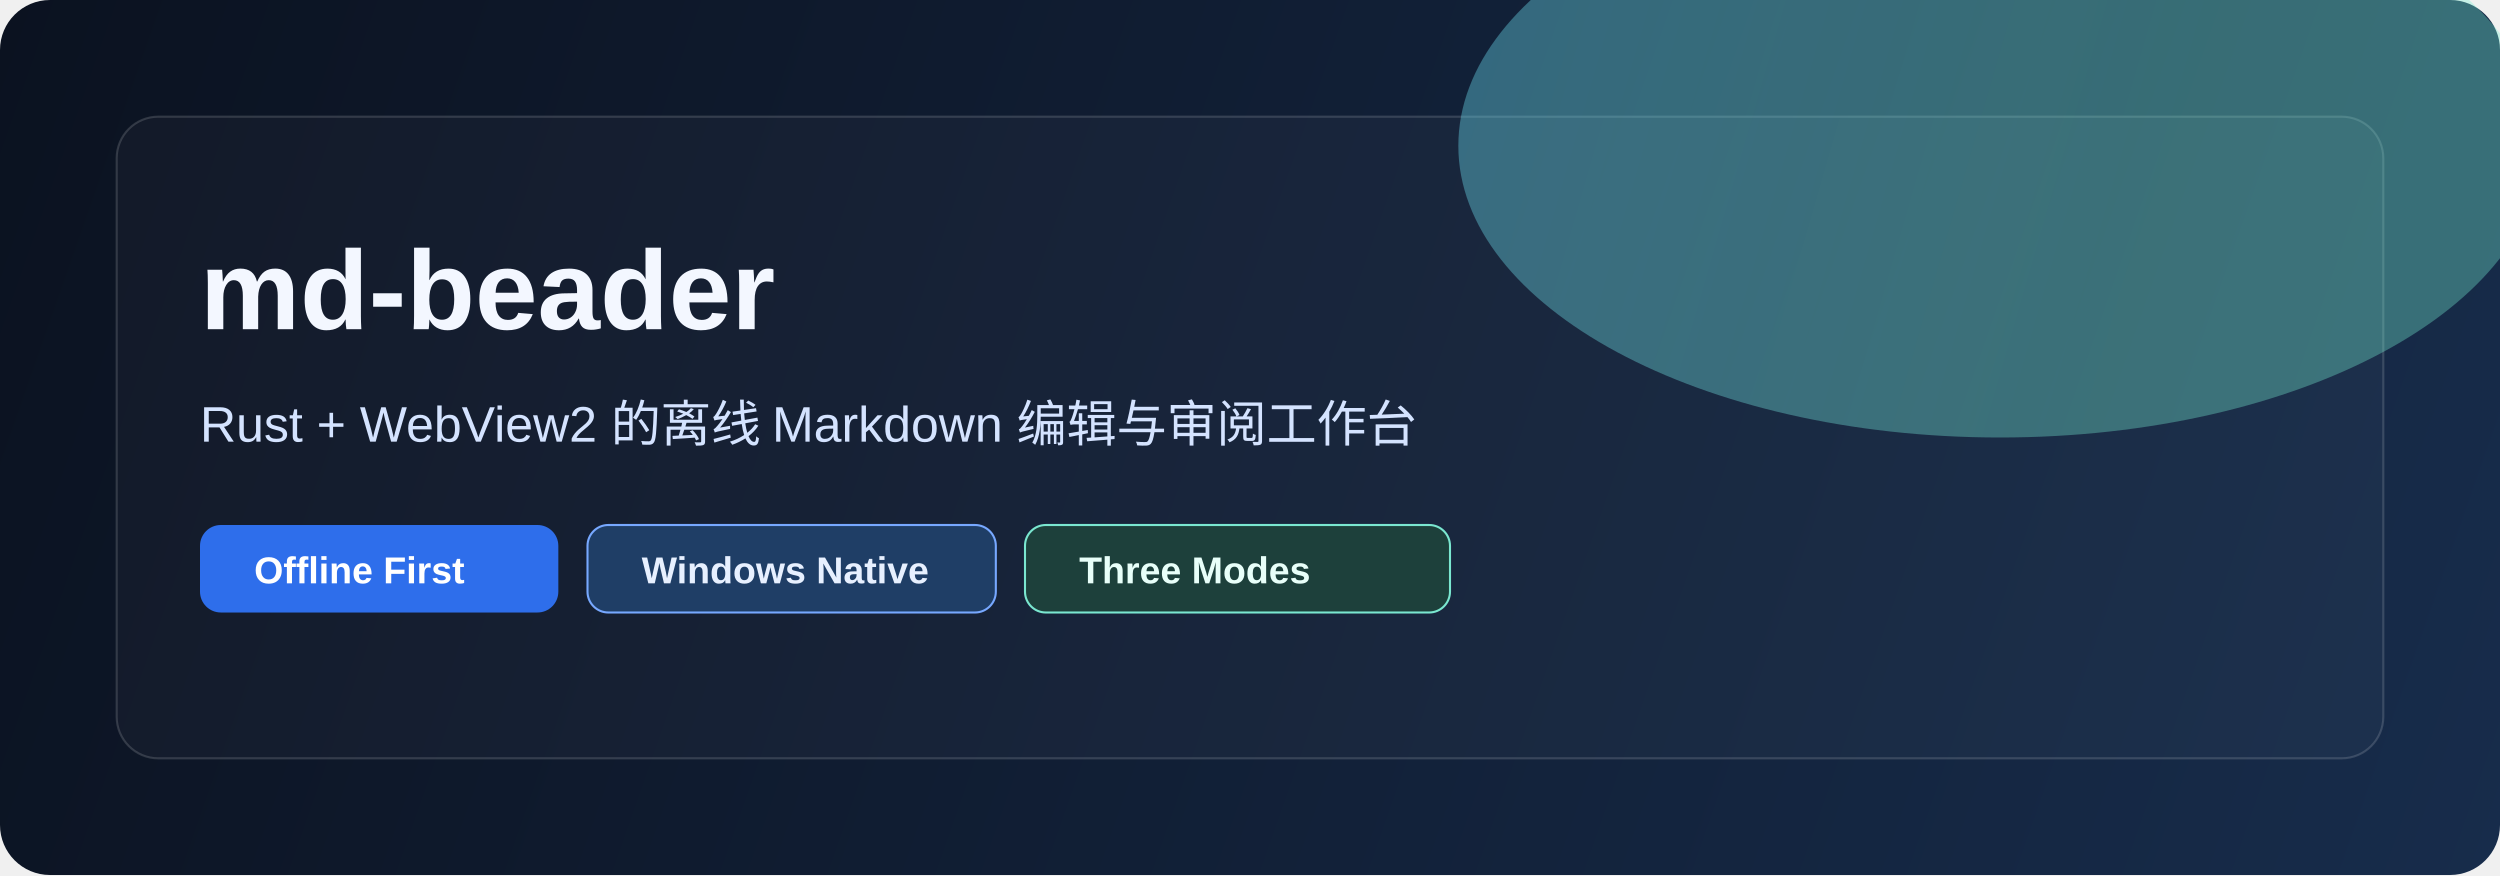
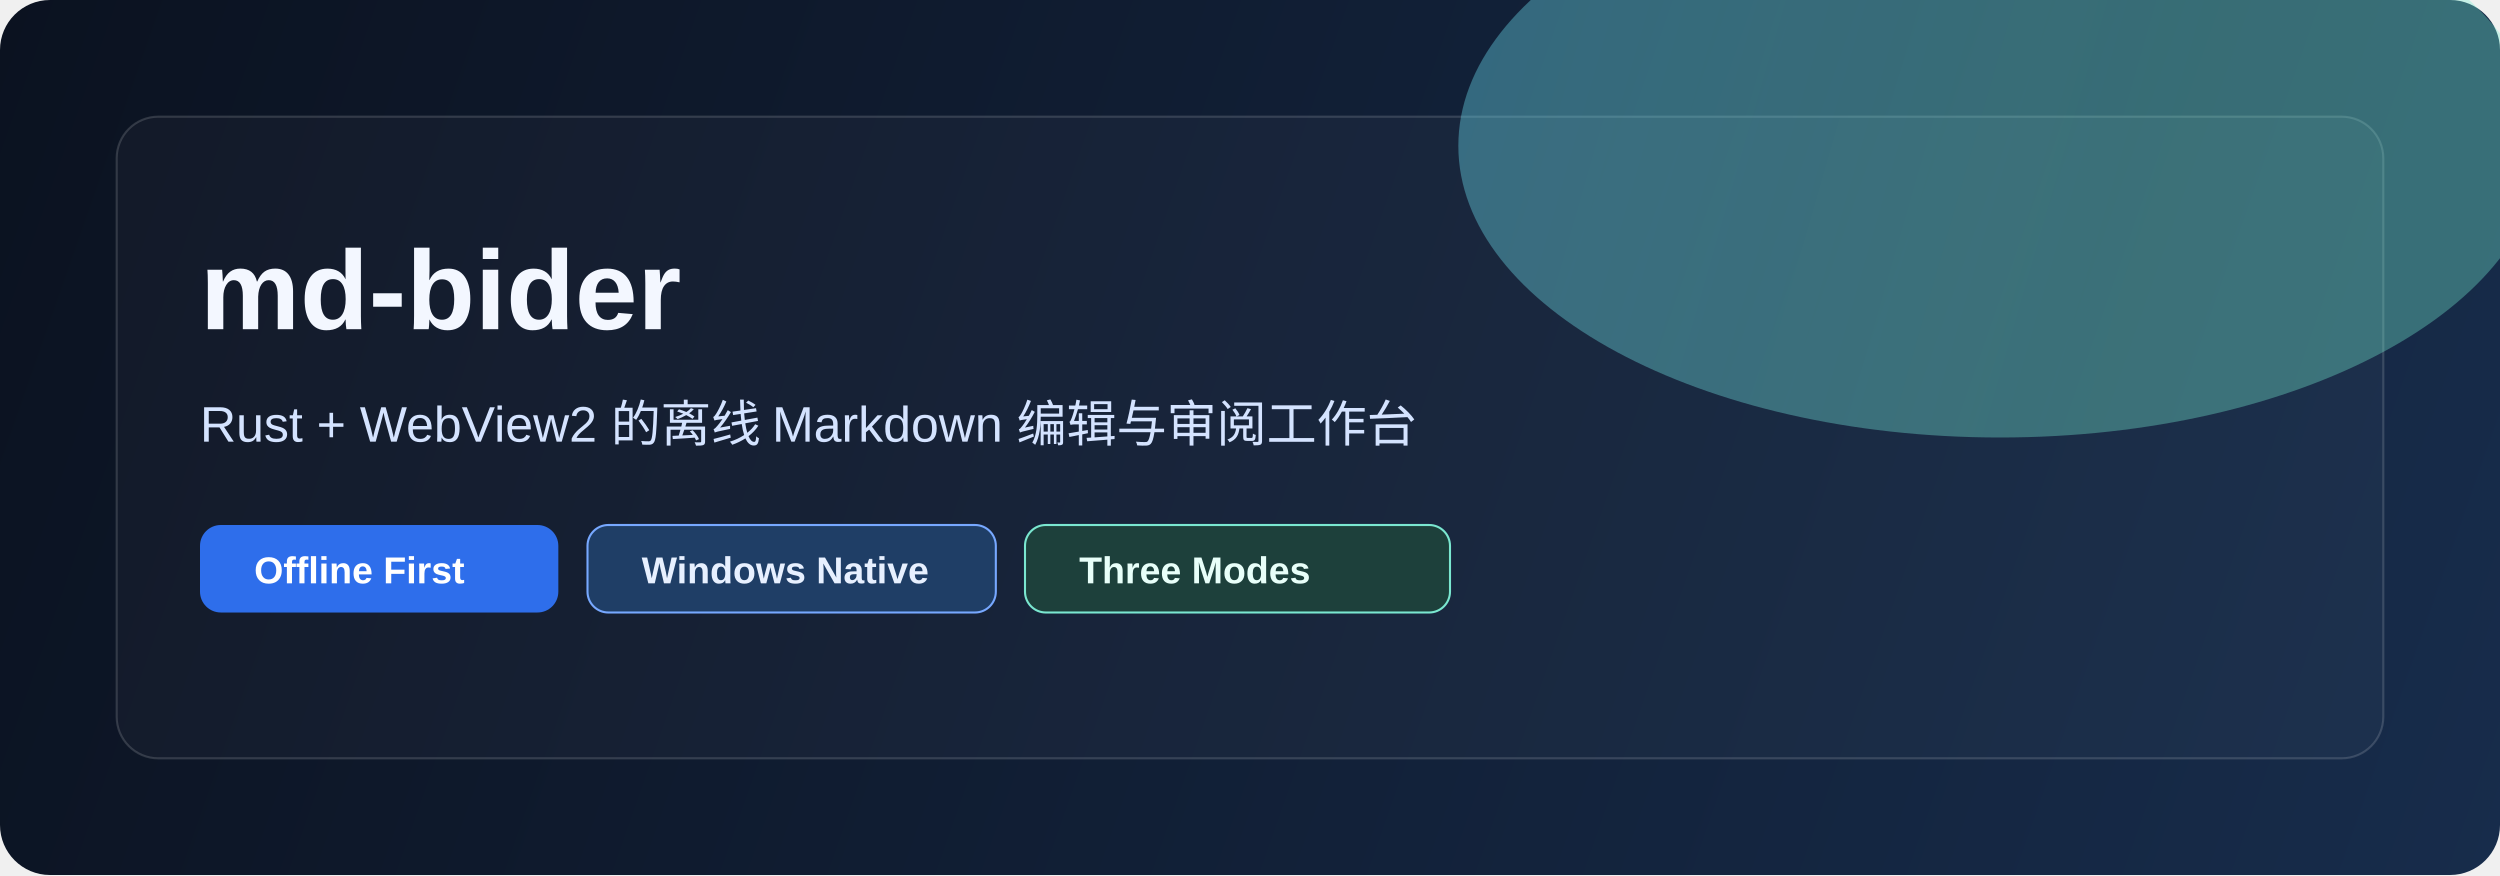
<svg xmlns="http://www.w3.org/2000/svg" width="1200" height="420" viewBox="0 0 1200 420" fill="none">
  <defs>
    <linearGradient id="bg" x1="0" y1="0" x2="1200" y2="420" gradientUnits="userSpaceOnUse">
      <stop stop-color="#0B1220" />
      <stop offset="1" stop-color="#172C4B" />
    </linearGradient>
    <linearGradient id="accent" x1="160" y1="130" x2="960" y2="360" gradientUnits="userSpaceOnUse">
      <stop stop-color="#4DA3FF" stop-opacity="0.5" />
      <stop offset="1" stop-color="#79F0D4" stop-opacity="0.35" />
    </linearGradient>
  </defs>
  <rect width="1200" height="420" rx="24" fill="url(#bg)" />
  <rect x="56" y="56" width="1088" height="308" rx="20" fill="rgba(255,255,255,0.03)" stroke="rgba(255,255,255,0.15)" />
  <ellipse cx="960" cy="70" rx="260" ry="140" fill="url(#accent)" />
  <text x="96" y="158" fill="#F3F7FF" font-family="Segoe UI, Microsoft YaHei, Arial" font-size="54" font-weight="700">
-     md-beader
+     md-bider
  </text>
  <text x="96" y="212" fill="#D4E3FF" font-family="Segoe UI, Microsoft YaHei, Arial" font-size="24" font-weight="500">
    Rust + WebView2 的离线 Markdown 编辑与审阅工作台
  </text>
  <rect x="96" y="252" width="172" height="42" rx="10" fill="#2E6EEB" />
  <text x="122" y="280" fill="#FFFFFF" font-family="Segoe UI, Microsoft YaHei, Arial" font-size="18" font-weight="600">Offline First</text>
  <rect x="282" y="252" width="196" height="42" rx="10" fill="#1F3E66" stroke="#77A8FF" />
  <text x="308" y="280" fill="#E7F0FF" font-family="Segoe UI, Microsoft YaHei, Arial" font-size="18" font-weight="600">Windows Native</text>
  <rect x="492" y="252" width="204" height="42" rx="10" fill="#1D403B" stroke="#7AE7D0" />
  <text x="518" y="280" fill="#E8FFF9" font-family="Segoe UI, Microsoft YaHei, Arial" font-size="18" font-weight="600">Three Modes</text>
</svg>
